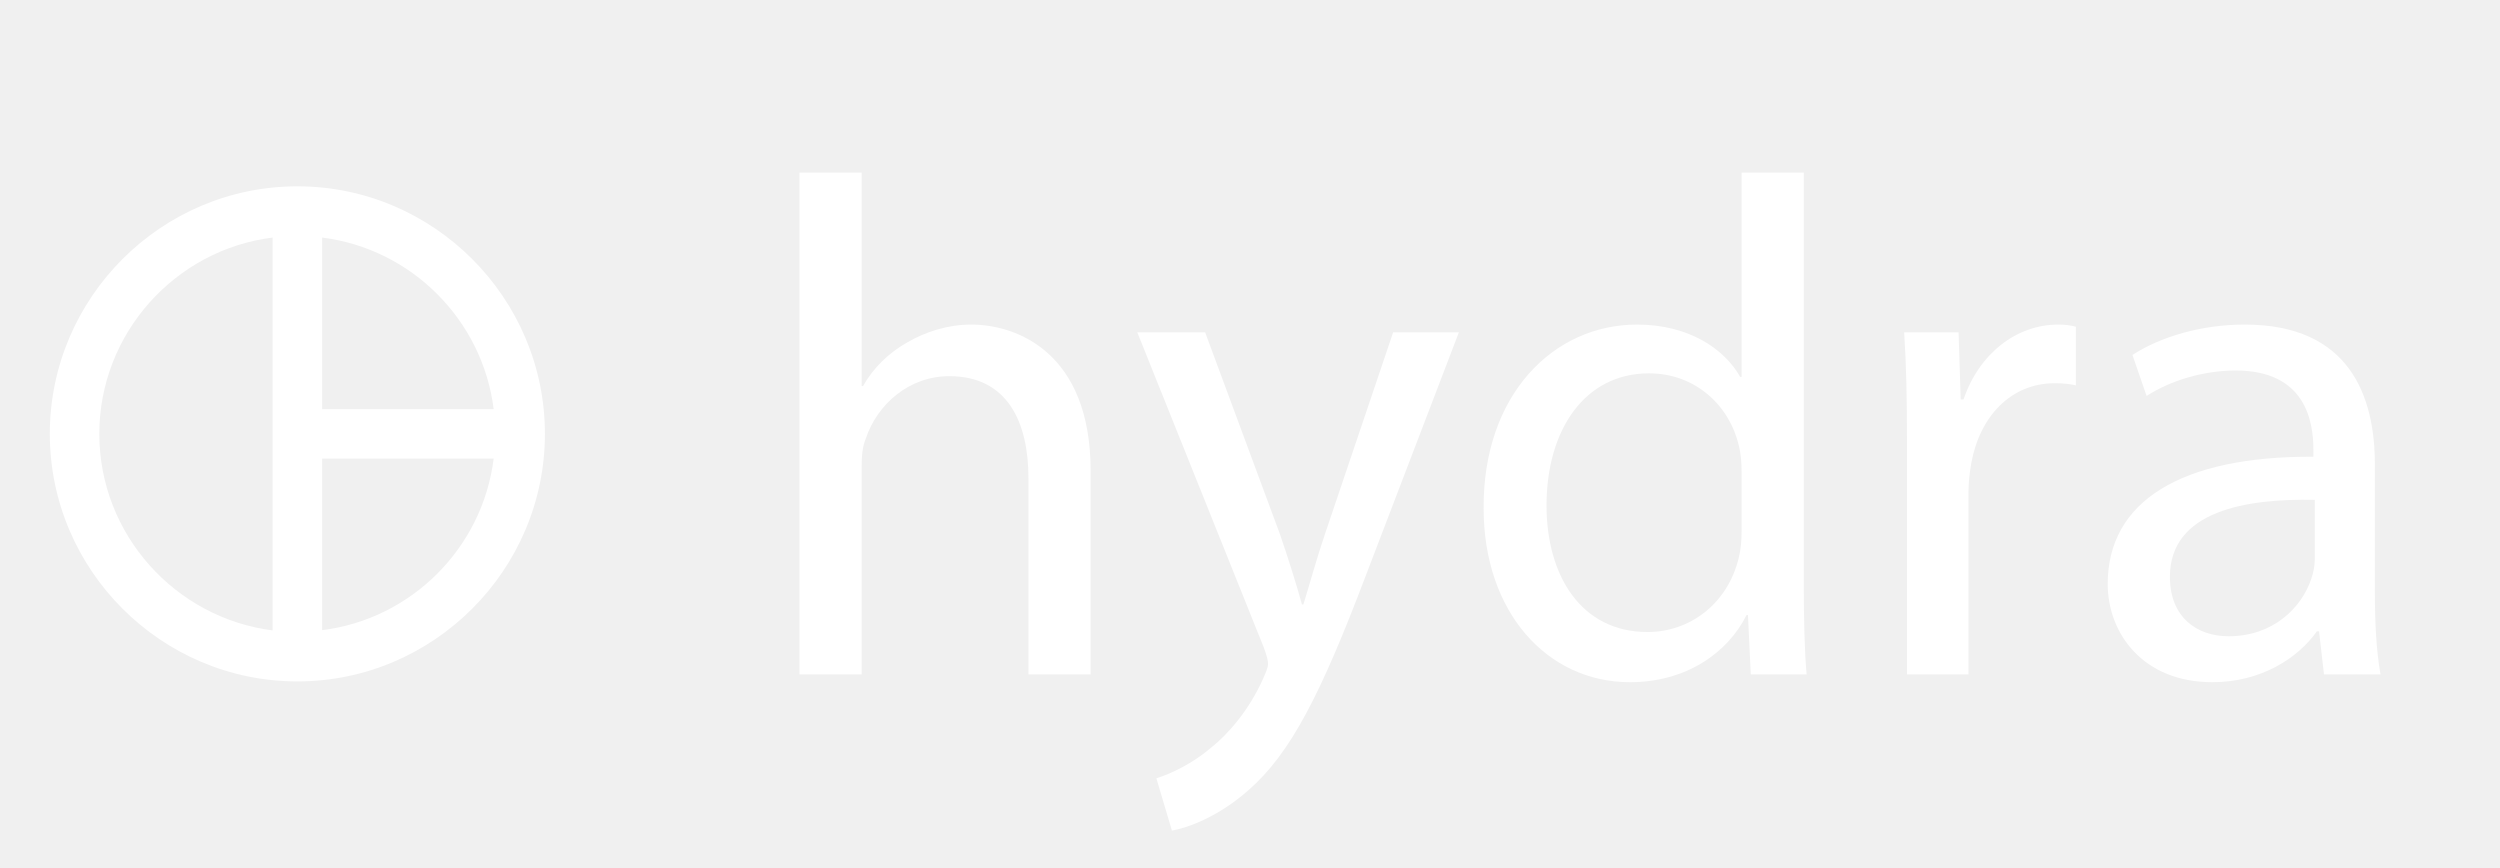
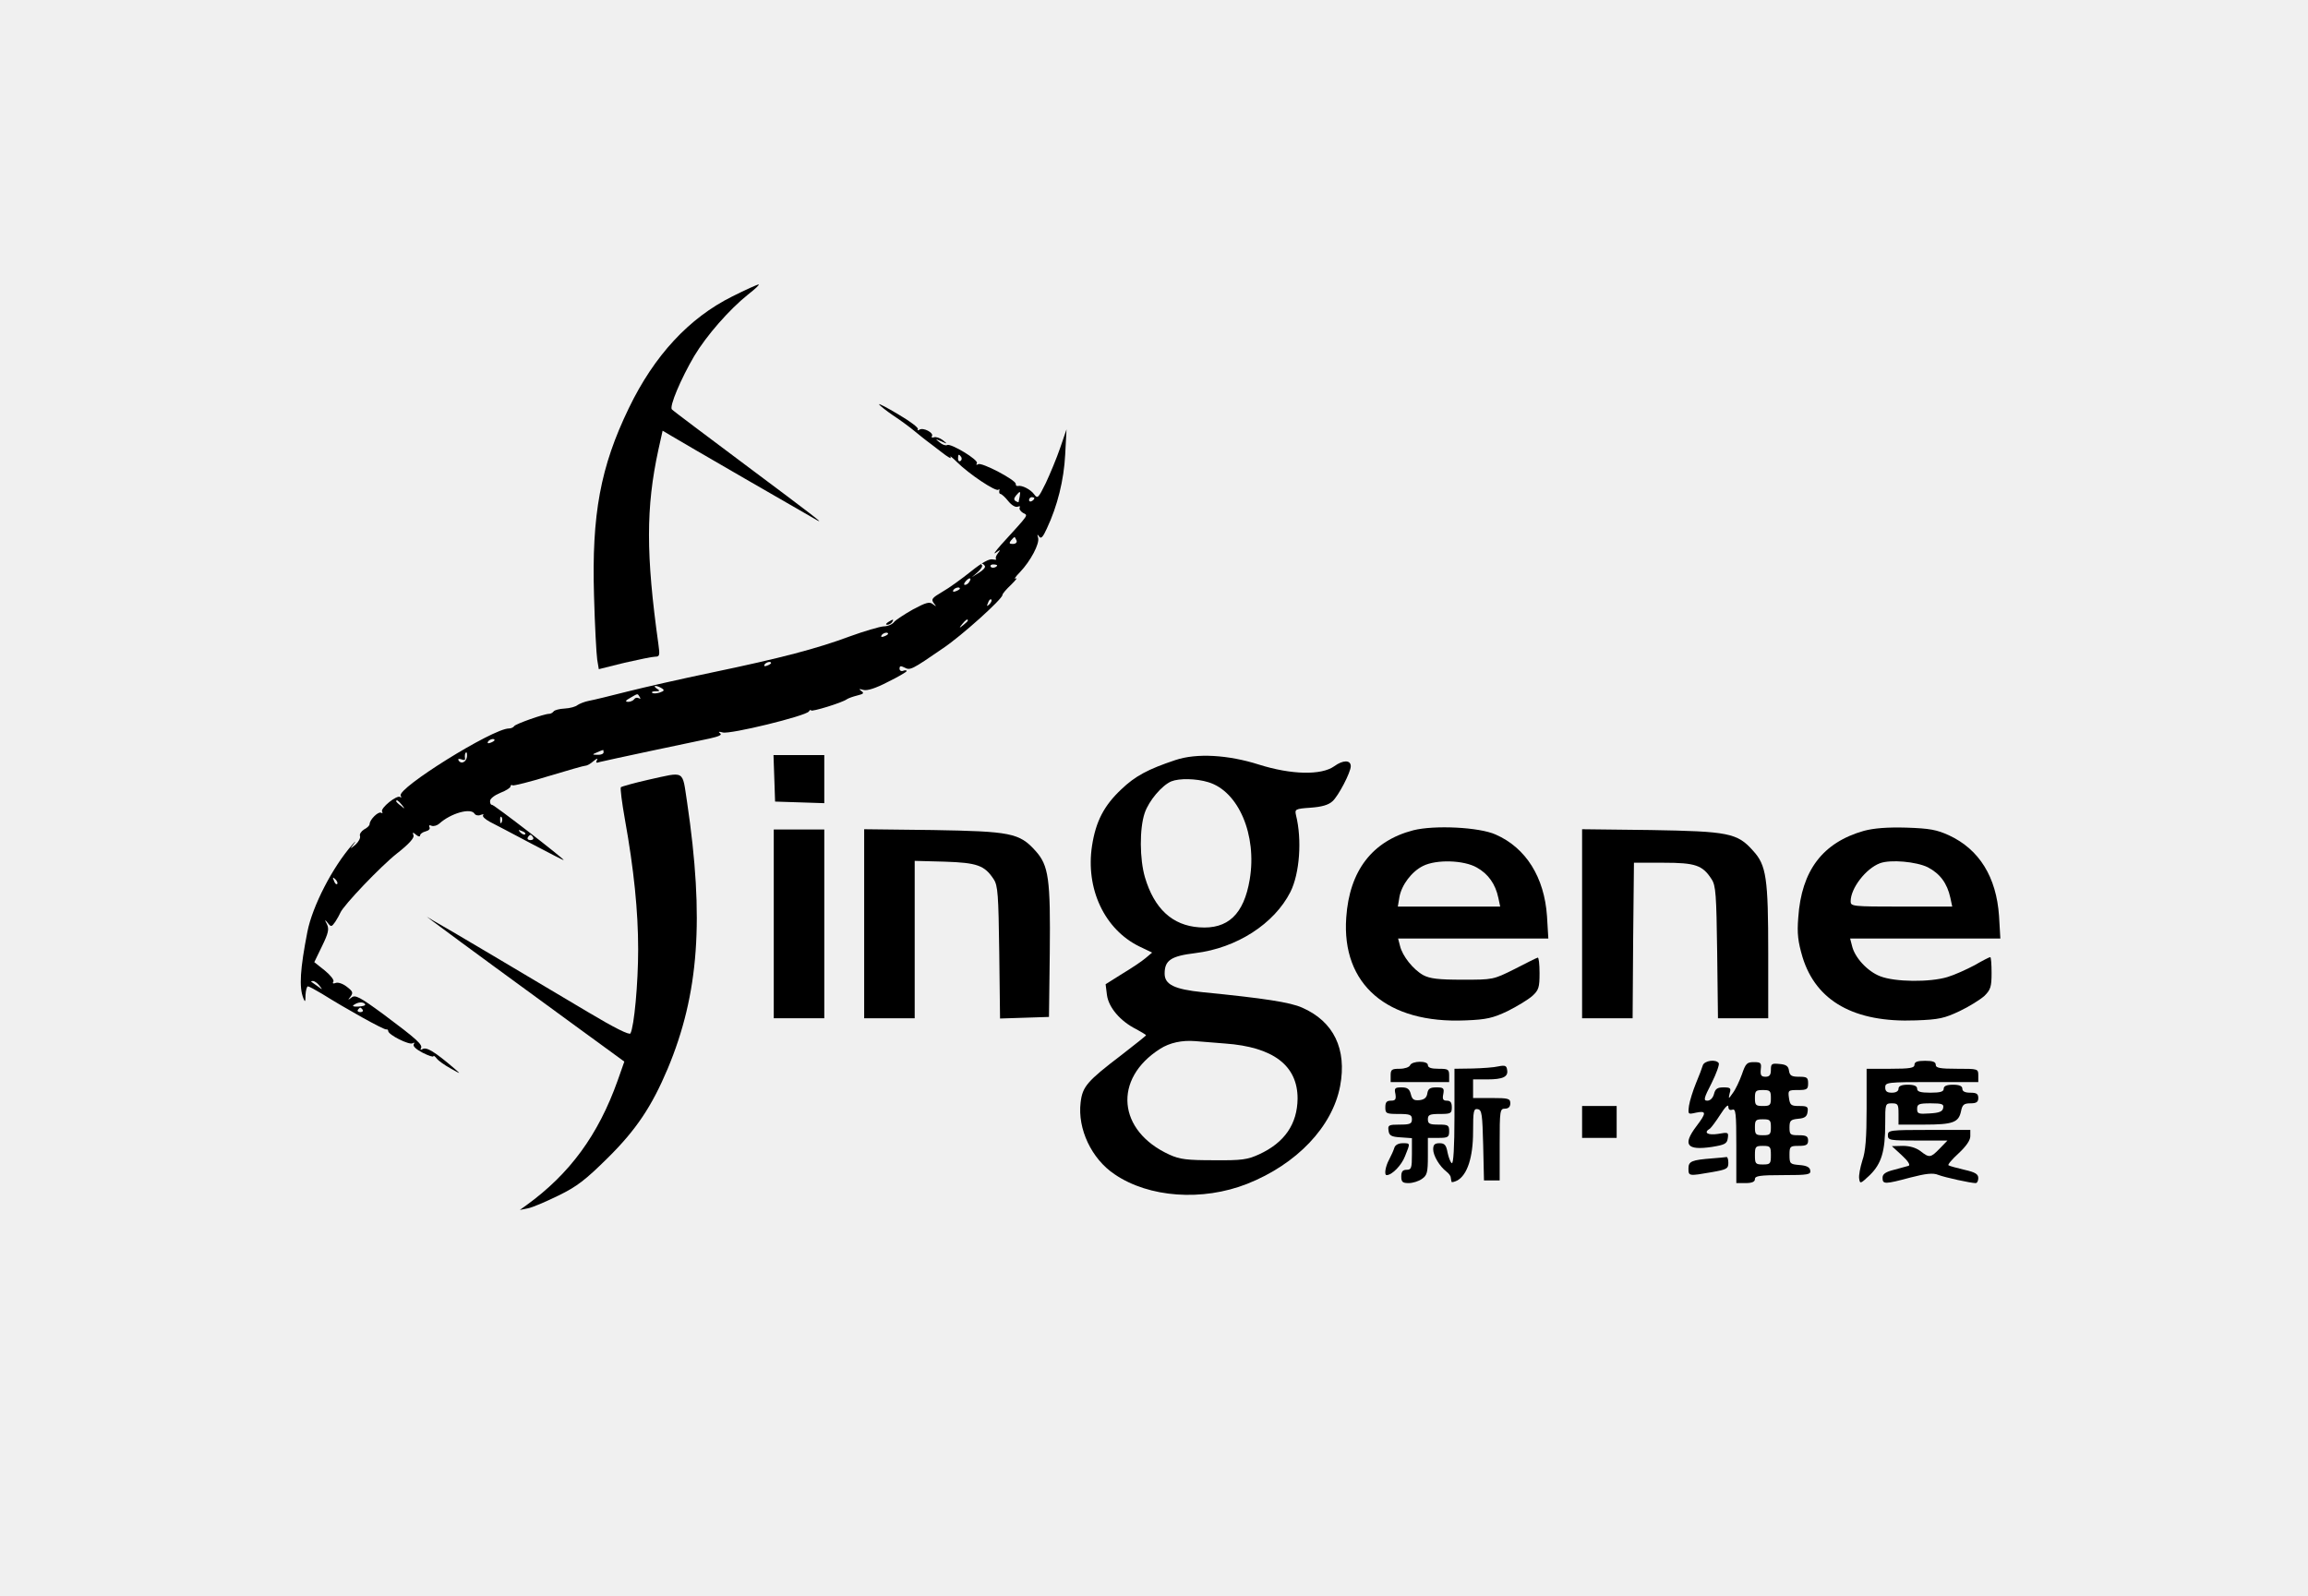
- <svg xmlns="http://www.w3.org/2000/svg" fill="#ffffff" width="357.25px" height="124px" viewBox="0 0 357.25 124">
-   <path d="M42.493,26.625C23.037,26.625,7.118,42.544,7.118,62s15.919,35.375,35.375,35.375S77.868,81.456,77.868,62 S61.949,26.625,42.493,26.625z M46.03,33.947c12.769,1.592,22.925,11.779,24.514,24.516H46.03V33.947z M14.193,62 c0-14.361,10.858-26.318,24.763-28.053v56.139C25.052,88.316,14.193,76.363,14.193,62z M46.03,90.051V65.537h24.514 C68.955,78.307,58.799,88.462,46.03,90.051z" />
-   <path d="M114.24,24.666h8.888v30.502h0.202c1.414-2.525,3.636-4.747,6.363-6.262 c2.626-1.516,5.757-2.525,9.09-2.525c6.564,0,17.068,4.04,17.068,20.906v29.088h-8.888V68.298c0-7.878-2.929-14.544-11.312-14.544 c-5.757,0-10.302,4.04-11.917,8.888c-0.505,1.212-0.606,2.525-0.606,4.242v29.491h-8.888V24.666z" />
-   <path d="M172.215,47.492l10.705,28.885c1.111,3.232,2.323,7.07,3.131,9.999h0.203 c0.908-2.929,1.918-6.666,3.131-10.2l9.695-28.684h9.393l-13.332,34.844c-6.362,16.766-10.705,25.351-16.765,30.603 c-4.343,3.838-8.686,5.354-10.908,5.757l-2.222-7.474c2.222-0.707,5.151-2.121,7.777-4.343c2.424-1.919,5.454-5.353,7.474-9.897 c0.404-0.909,0.707-1.616,0.707-2.121s-0.201-1.212-0.605-2.323l-18.079-45.045H172.215z" />
-   <path d="M257.761,24.666V83.75c0,4.343,0.101,9.292,0.404,12.625h-7.979l-0.403-8.483h-0.202 c-2.727,5.453-8.686,9.595-16.664,9.595c-11.817,0-20.907-9.999-20.907-24.846c-0.101-16.261,9.999-26.26,21.917-26.26 c7.474,0,12.523,3.535,14.745,7.474h0.202V24.666H257.761z M248.873,67.389c0-1.111-0.102-2.626-0.404-3.737 c-1.312-5.655-6.16-10.302-12.826-10.302c-9.191,0-14.645,8.08-14.645,18.887c0,9.898,4.848,18.079,14.442,18.079 c5.959,0,11.413-3.939,13.028-10.605c0.303-1.212,0.404-2.424,0.404-3.838V67.389z" />
-   <path d="M272.508,62.743c0-5.758-0.102-10.706-0.404-15.251h7.776l0.304,9.595h0.403 c2.222-6.565,7.575-10.706,13.534-10.706c1.01,0,1.717,0.102,2.524,0.303v8.383c-0.909-0.201-1.817-0.303-3.03-0.303 c-6.262,0-10.705,4.747-11.918,11.413c-0.201,1.212-0.403,2.626-0.403,4.141v26.058h-8.786V62.743z" />
-   <path d="M332.098,96.375l-0.707-6.161h-0.304c-2.727,3.838-7.979,7.272-14.948,7.272 c-9.896,0-14.947-6.969-14.947-14.039c0-11.816,10.504-18.28,29.391-18.18v-1.01c0-4.04-1.111-11.312-11.109-11.312 c-4.545,0-9.292,1.413-12.727,3.636l-2.02-5.858c4.04-2.626,9.898-4.343,16.059-4.343c14.947,0,18.584,10.201,18.584,19.998v18.28 c0,4.242,0.201,8.383,0.808,11.716H332.098z M330.784,71.429c-9.696-0.202-20.704,1.515-20.704,11.009 c0,5.757,3.838,8.483,8.383,8.483c6.362,0,10.402-4.04,11.816-8.181c0.303-0.909,0.505-1.919,0.505-2.828V71.429z" />
+ <svg xmlns="http://www.w3.org/2000/svg" version="1.0" width="868pt" height="600pt" viewBox="0 0 868 600" preserveAspectRatio="xMidYMid meet">
+   <g transform="translate(0,600) scale(0.1,-0.1)" fill="#000000" stroke="none">
+     <path d="M2754 4885 c-163 -81 -294 -223 -389 -420 -107 -221 -140 -400 -131 -705 3 -113 9 -221 12 -241 l6 -36 96 24 c54 12 105 23 116 23 17 0 18 5 12 48 -47 336 -47 513 0 730 l16 72 32 -19 c29 -18 529 -307 551 -319 23 -12 -13 16 -270 208 -148 111 -274 205 -278 210 -11 10 34 116 84 201 46 77 132 175 202 231 27 21 45 38 40 38 -5 0 -49 -20 -99 -45z" />
+     <path d="M3306 4479 c3 -5 26 -23 52 -41 26 -17 63 -44 82 -60 19 -16 40 -32 45 -36 6 -4 30 -23 55 -42 24 -19 40 -28 35 -20 -5 8 6 0 24 -18 45 -45 147 -113 156 -104 3 4 5 2 3 -5 -1 -6 1 -11 5 -11 5 -1 18 -13 29 -27 12 -15 27 -24 35 -21 8 3 11 2 8 -3 -3 -6 3 -14 12 -20 20 -11 27 0 -82 -120 -22 -25 -31 -38 -20 -30 18 13 19 12 8 -2 -7 -9 -10 -18 -7 -22 3 -3 -2 -3 -13 -1 -12 3 -40 -12 -81 -45 -35 -28 -83 -63 -108 -77 -39 -23 -43 -28 -32 -43 11 -14 11 -14 -3 -4 -13 11 -26 7 -75 -19 -32 -18 -64 -39 -71 -47 -6 -9 -24 -17 -40 -17 -15 -1 -73 -18 -128 -38 -121 -45 -256 -81 -520 -136 -110 -23 -252 -55 -315 -71 -63 -16 -128 -32 -145 -35 -16 -3 -36 -11 -43 -16 -7 -6 -28 -12 -48 -13 -20 -1 -39 -6 -42 -11 -4 -5 -11 -9 -17 -9 -19 0 -126 -38 -131 -46 -3 -5 -12 -9 -20 -9 -61 0 -423 -226 -407 -253 3 -7 3 -9 -2 -5 -11 10 -76 -42 -68 -55 3 -5 2 -7 -4 -4 -10 6 -43 -26 -43 -43 0 -5 -9 -14 -21 -20 -11 -7 -18 -18 -15 -25 2 -7 -5 -21 -17 -32 -22 -18 -22 -18 -7 2 10 13 8 13 -5 -2 -74 -84 -150 -231 -169 -328 -27 -139 -32 -208 -15 -250 6 -16 8 -14 8 13 1 17 5 32 9 32 4 0 28 -13 53 -28 86 -54 234 -137 242 -134 4 1 7 -2 7 -6 0 -14 79 -54 92 -46 7 4 8 3 4 -4 -4 -7 9 -19 34 -32 22 -11 40 -17 40 -13 0 4 6 0 13 -9 6 -8 30 -25 52 -37 39 -22 39 -22 15 -1 -76 65 -106 83 -121 74 -7 -4 -9 -3 -6 3 8 13 -15 34 -141 128 -90 66 -106 74 -120 63 -15 -11 -15 -11 -4 3 11 15 9 20 -13 37 -15 12 -33 18 -42 15 -10 -4 -14 -2 -9 5 3 6 -11 24 -33 42 l-39 31 29 60 c24 49 27 64 19 82 -10 19 -9 20 3 5 12 -15 14 -15 28 5 8 12 16 27 19 34 12 28 151 174 213 223 45 35 66 59 62 68 -4 12 -3 13 10 2 8 -7 15 -8 15 -2 0 5 9 12 21 15 12 3 18 10 14 16 -3 6 0 9 8 5 8 -3 21 1 29 8 43 39 119 61 133 37 4 -6 14 -8 23 -4 9 3 13 3 9 -1 -4 -5 7 -15 25 -25 18 -9 88 -46 156 -82 67 -35 122 -64 122 -62 0 6 -264 210 -270 208 -4 -1 -7 5 -7 14 0 9 17 22 39 31 21 8 38 19 38 24 0 5 4 7 8 4 4 -2 65 13 136 35 70 21 132 39 138 39 6 0 20 8 31 18 11 9 17 11 12 3 -5 -10 -3 -12 11 -7 11 3 96 21 189 41 94 20 194 41 223 47 36 8 49 14 40 20 -8 6 -5 7 10 3 27 -8 313 62 324 79 4 6 8 8 8 4 0 -7 118 29 135 42 6 4 23 10 39 14 24 6 27 9 15 17 -10 8 -9 9 8 4 14 -4 46 6 92 30 39 19 71 38 71 41 0 3 -6 4 -13 1 -8 -3 -14 1 -14 8 0 11 5 11 19 4 21 -11 26 -9 145 73 70 47 223 185 223 200 0 5 15 22 33 39 17 17 25 27 17 23 -8 -4 -1 7 16 24 40 42 75 108 68 130 -4 13 -3 14 4 4 7 -10 14 -3 29 30 40 85 64 182 69 278 l5 95 -24 -70 c-13 -38 -38 -98 -54 -132 -28 -57 -31 -60 -44 -42 -13 18 -46 35 -61 31 -5 -1 -8 2 -8 8 0 15 -128 82 -141 74 -7 -4 -9 -3 -5 4 7 12 -99 76 -112 68 -5 -3 -18 1 -28 10 -18 14 -17 14 6 4 24 -11 24 -10 5 5 -11 8 -25 13 -33 10 -7 -2 -10 -1 -7 5 7 12 -32 33 -47 24 -6 -4 -9 -3 -6 2 3 5 -30 30 -73 55 -43 26 -76 43 -73 38z m309 -198 c3 -5 2 -12 -3 -15 -5 -3 -9 1 -9 9 0 17 3 19 12 6z m220 -148 c-2 -10 -4 -19 -4 -21 -1 -2 -6 0 -11 3 -8 5 -7 11 1 21 15 18 18 18 14 -3z m55 -7 c0 -3 -4 -8 -10 -11 -5 -3 -10 -1 -10 4 0 6 5 11 10 11 6 0 10 -2 10 -4z m-67 -159 c3 -7 -3 -13 -14 -13 -13 0 -15 3 -7 13 6 7 12 13 13 13 2 0 5 -6 8 -13z m-119 -96 c3 -5 -7 -16 -22 -25 l-27 -17 22 19 c12 11 19 22 16 26 -4 3 -4 6 0 6 3 0 8 -4 11 -9z m46 3 c0 -8 -19 -13 -24 -6 -3 5 1 9 9 9 8 0 15 -2 15 -3z m-105 -63 c-3 -6 -11 -11 -16 -11 -5 0 -4 6 3 14 14 16 24 13 13 -3z m-35 -25 c0 -2 -7 -7 -16 -10 -8 -3 -12 -2 -9 4 6 10 25 14 25 6z m111 -59 c-10 -9 -11 -8 -5 6 3 10 9 15 12 12 3 -3 0 -11 -7 -18z m-81 -61 c0 -2 -8 -10 -17 -17 -16 -13 -17 -12 -4 4 13 16 21 21 21 13z m-300 -50 c0 -2 -7 -7 -16 -10 -8 -3 -12 -2 -9 4 6 10 25 14 25 6z m-440 -110 c0 -2 -7 -7 -16 -10 -8 -3 -12 -2 -9 4 6 10 25 14 25 6z m-411 -95 c11 -7 9 -10 -8 -16 -13 -4 -25 -4 -28 -1 -4 3 2 6 13 6 16 0 17 2 4 10 -8 5 -10 10 -5 10 6 0 16 -4 24 -9z m-83 -33 c4 -6 3 -8 -4 -4 -6 3 -13 2 -17 -4 -3 -5 -14 -10 -23 -10 -12 1 -10 5 8 15 31 18 27 17 36 3z m-546 -162 c0 -2 -7 -7 -16 -10 -8 -3 -12 -2 -9 4 6 10 25 14 25 6z m410 -46 c0 -5 -10 -10 -22 -9 -22 0 -22 1 -3 9 11 5 21 9 23 9 1 1 2 -3 2 -9z m-514 -17 c-3 -20 -22 -28 -31 -14 -4 7 0 8 10 5 9 -4 15 -3 14 2 -2 13 0 24 5 24 2 0 3 -8 2 -17z m-245 -180 c13 -16 12 -17 -3 -4 -10 7 -18 15 -18 17 0 8 8 3 21 -13z m376 -65 c-3 -8 -6 -5 -6 6 -1 11 2 17 5 13 3 -3 4 -12 1 -19z m88 -46 c-3 -3 -11 0 -18 7 -9 10 -8 11 6 5 10 -3 15 -9 12 -12z m30 -12 c3 -5 -1 -10 -10 -10 -9 0 -13 5 -10 10 3 6 8 10 10 10 2 0 7 -4 10 -10z m-737 -175 c-3 -3 -9 2 -12 12 -6 14 -5 15 5 6 7 -7 10 -15 7 -18z m-67 -382 c13 -17 13 -17 -6 -3 -11 8 -22 16 -24 17 -2 2 0 3 6 3 6 0 17 -8 24 -17z m172 -70 c3 -5 -8 -8 -25 -9 -20 -1 -25 2 -16 7 16 11 35 11 41 2z m-9 -21 c3 -5 -1 -9 -9 -9 -8 0 -12 4 -9 9 3 4 7 8 9 8 2 0 6 -4 9 -8z" />
+     <path d="M3340 3660 c-9 -6 -10 -10 -3 -10 6 0 15 5 18 10 8 12 4 12 -15 0z" />
+     <path d="M2912 3073 l3 -88 93 -3 92 -3 0 91 0 90 -95 0 -96 0 3 -87z" />
+     <path d="M4420 3141 c-102 -34 -151 -60 -203 -110 -65 -61 -96 -121 -110 -212 -25 -162 47 -315 178 -379 l48 -23 -25 -21 c-14 -12 -53 -38 -88 -59 l-62 -39 5 -40 c6 -47 50 -99 110 -129 20 -11 37 -21 37 -23 0 -2 -42 -35 -92 -74 -130 -99 -147 -119 -154 -179 -12 -99 41 -212 128 -270 129 -88 330 -102 498 -36 187 74 321 215 350 368 26 139 -24 243 -143 295 -45 20 -141 35 -374 58 -107 11 -143 29 -143 70 0 50 24 66 115 77 156 19 297 110 358 230 35 70 44 197 21 289 -5 22 -3 24 55 28 41 3 67 10 82 24 22 19 69 109 69 132 0 24 -29 24 -62 0 -49 -35 -162 -32 -283 6 -116 37 -235 44 -315 17z m124 -83 c114 -34 184 -199 156 -366 -22 -131 -82 -188 -190 -180 -101 7 -169 70 -204 188 -20 68 -21 183 -1 242 16 47 65 104 100 119 30 12 93 11 139 -3z m63 -983 c182 -13 273 -83 273 -207 -1 -96 -49 -166 -145 -210 -44 -20 -65 -23 -170 -22 -100 0 -128 3 -167 21 -195 89 -213 285 -35 398 36 23 82 33 132 29 22 -2 73 -6 112 -9z" />
+     <path d="M2438 3067 c-53 -12 -99 -25 -103 -28 -3 -4 4 -58 15 -120 34 -189 50 -346 50 -490 0 -128 -15 -290 -29 -316 -4 -7 -59 20 -161 81 -203 121 -548 326 -580 343 l-25 15 25 -19 c122 -91 318 -234 548 -402 l170 -124 -25 -71 c-73 -205 -180 -351 -343 -469 l-25 -18 30 6 c17 3 68 25 115 48 70 34 102 59 186 142 107 106 165 193 225 335 118 282 138 564 73 1003 -19 123 -5 115 -146 84z" />
+     <path d="M5315 2877 c-154 -40 -240 -152 -252 -328 -18 -252 154 -400 449 -387 79 3 103 9 158 35 36 18 77 43 93 57 24 22 27 32 27 86 0 34 -3 60 -7 58 -5 -1 -44 -21 -87 -43 -80 -40 -81 -40 -195 -40 -92 0 -123 4 -148 17 -38 21 -79 72 -88 111 l-7 27 282 0 283 0 -5 84 c-10 146 -79 257 -193 307 -62 28 -231 36 -310 16z m239 -140 c43 -24 70 -62 81 -114 l7 -33 -193 0 -192 0 6 36 c8 45 46 96 89 117 50 25 153 22 202 -6z" />
+     <path d="M7010 2875 c-155 -44 -235 -149 -247 -326 -5 -61 -1 -91 16 -149 51 -166 195 -247 426 -238 87 3 108 8 165 35 36 17 77 43 93 57 23 23 27 34 27 86 0 33 -2 60 -5 60 -3 0 -29 -13 -58 -30 -30 -16 -76 -37 -103 -45 -66 -20 -197 -19 -253 3 -47 18 -96 70 -106 115 l-7 27 282 0 283 0 -5 85 c-10 146 -74 250 -188 303 -46 21 -72 26 -160 29 -72 2 -122 -2 -160 -12z m240 -137 c46 -24 73 -60 85 -115 l7 -33 -191 0 c-186 0 -191 1 -191 20 0 49 57 123 110 143 40 15 137 6 180 -15z" />
+     <path d="M2910 2525 l0 -355 95 0 95 0 0 355 0 355 -95 0 -95 0 0 -355z" />
+     <path d="M3250 2526 l0 -356 95 0 95 0 0 296 0 296 113 -3 c122 -4 150 -14 184 -66 16 -24 18 -58 21 -275 l3 -249 92 3 92 3 3 240 c3 280 -4 330 -54 385 -60 67 -94 73 -386 78 l-258 3 0 -355z" />
+     <path d="M5950 2526 l0 -356 95 0 95 0 2 293 3 292 110 0 c121 0 148 -9 182 -62 16 -24 18 -58 21 -275 l3 -248 95 0 94 0 0 245 c0 282 -7 331 -57 385 -59 67 -93 73 -385 78 l-258 3 0 -355z" />
+     <path d="M5303 1993 c-3 -7 -20 -13 -39 -13 -30 0 -34 -3 -34 -25 l0 -25 110 0 110 0 0 25 c0 23 -4 25 -40 25 -27 0 -40 4 -40 14 0 17 -60 16 -67 -1z" />
+     <path d="M6404 1993 c-3 -10 -14 -40 -26 -68 -11 -27 -23 -65 -26 -84 -4 -33 -4 -33 27 -26 39 8 39 -1 1 -51 -53 -70 -37 -92 58 -78 49 8 57 12 60 33 3 22 2 23 -37 16 -39 -6 -56 5 -30 20 5 4 23 28 39 53 17 27 30 40 30 30 0 -11 5 -15 15 -12 13 5 15 -14 15 -135 l0 -141 35 0 c24 0 35 5 35 15 0 12 18 15 106 15 95 0 105 2 102 18 -2 12 -14 18 -41 20 -35 3 -37 5 -37 38 0 32 2 34 35 34 28 0 35 4 35 20 0 16 -7 20 -35 20 -32 0 -35 2 -35 29 0 26 4 30 33 33 24 2 33 8 35 26 3 19 -1 22 -31 22 -31 0 -35 3 -39 30 -4 29 -3 30 34 30 34 0 38 3 38 25 0 22 -4 25 -34 25 -28 0 -35 4 -38 23 -2 17 -11 23 -35 25 -30 3 -33 1 -33 -22 0 -19 -5 -26 -20 -26 -17 0 -20 6 -18 28 3 24 0 27 -26 27 -26 0 -31 -5 -45 -46 -9 -25 -24 -57 -34 -70 -17 -24 -17 -24 -12 -1 6 19 3 22 -23 22 -23 0 -31 -5 -36 -25 -4 -15 -14 -25 -25 -25 -15 0 -14 8 16 66 18 36 30 70 27 75 -10 16 -54 10 -60 -8z m256 -123 c0 -27 -3 -30 -30 -30 -27 0 -30 3 -30 30 0 27 3 30 30 30 27 0 30 -3 30 -30z m0 -110 c0 -27 -3 -30 -30 -30 -27 0 -30 3 -30 30 0 27 3 30 30 30 27 0 30 -3 30 -30z m0 -105 c0 -32 -2 -35 -30 -35 -28 0 -30 3 -30 35 0 32 2 35 30 35 28 0 30 -3 30 -35z" />
+     <path d="M7200 1995 c0 -12 -17 -15 -90 -15 l-90 0 0 -150 c0 -109 -4 -162 -16 -195 -8 -26 -14 -56 -12 -68 3 -21 5 -20 40 13 44 43 58 90 58 193 0 75 0 77 25 77 23 0 25 -4 25 -40 l0 -40 96 0 c109 0 130 8 139 50 5 25 11 30 36 30 22 0 29 5 29 20 0 16 -7 20 -30 20 -20 0 -30 5 -30 15 0 10 -11 15 -35 15 -24 0 -35 -5 -35 -15 0 -11 -12 -15 -50 -15 -38 0 -50 4 -50 15 0 10 -11 15 -35 15 -24 0 -35 -5 -35 -15 0 -9 -9 -15 -25 -15 -18 0 -25 5 -25 20 0 19 7 20 175 20 l175 0 0 25 c0 25 -1 25 -80 25 -64 0 -80 3 -80 15 0 11 -11 15 -40 15 -29 0 -40 -4 -40 -15z m108 -162 c-2 -14 -15 -19 -51 -21 -42 -3 -47 -1 -47 17 0 18 6 21 51 21 43 0 50 -3 47 -17z" />
+     <path d="M5635 1989 c-16 -4 -60 -7 -97 -8 l-68 -1 0 -181 c0 -113 -4 -178 -10 -174 -5 3 -12 21 -16 40 -5 28 -11 35 -30 35 -18 0 -24 -5 -24 -23 0 -24 24 -64 50 -84 8 -6 16 -16 16 -22 1 -6 2 -13 3 -16 0 -3 10 -1 22 5 37 21 59 86 59 183 0 79 2 88 18 85 15 -3 17 -19 20 -136 l3 -132 29 0 30 0 0 135 c0 128 1 135 20 135 13 0 20 7 20 20 0 18 -7 20 -70 20 l-70 0 0 35 0 35 53 0 c60 0 80 10 75 36 -2 16 -8 18 -33 13z" />
+     <path d="M5248 1885 c3 -20 0 -25 -17 -25 -16 0 -21 -6 -21 -25 0 -23 3 -25 50 -25 43 0 50 -3 50 -20 0 -17 -7 -20 -46 -20 -41 0 -45 -2 -42 -22 2 -19 10 -24 46 -26 l42 -3 0 -60 c0 -52 -2 -59 -20 -59 -15 0 -20 -7 -20 -25 0 -21 5 -25 28 -25 15 0 38 7 50 16 19 13 22 24 22 85 l0 69 40 0 c36 0 40 3 40 25 0 23 -4 25 -40 25 -33 0 -40 3 -40 20 0 17 7 20 45 20 41 0 45 2 45 25 0 18 -5 25 -19 25 -14 0 -17 6 -13 25 4 22 1 25 -26 25 -24 0 -31 -5 -34 -22 -2 -16 -11 -24 -29 -26 -21 -2 -28 2 -33 22 -5 20 -13 26 -35 26 -25 0 -28 -3 -23 -25z" />
+     <path d="M5950 1780 l0 -60 65 0 65 0 0 60 0 60 -65 0 -65 0 0 -60z" />
+     <path d="M7100 1730 c0 -19 7 -20 112 -20 l112 0 -29 -30 c-34 -35 -39 -36 -72 -10 -17 13 -41 20 -67 20 l-41 -1 38 -35 c23 -21 32 -36 25 -39 -7 -2 -32 -9 -55 -15 -32 -8 -43 -16 -43 -30 0 -25 8 -25 105 1 58 15 85 18 104 10 26 -10 123 -31 141 -31 6 0 10 9 10 19 0 15 -12 22 -52 31 -29 7 -56 14 -60 17 -4 2 13 22 38 45 28 26 44 49 44 64 l0 24 -155 0 c-148 0 -155 -1 -155 -20z" />
+     <path d="M5244 1683 c-3 -10 -12 -30 -20 -45 -14 -26 -19 -58 -9 -58 20 0 56 37 69 71 20 50 21 49 -9 49 -16 0 -28 -7 -31 -17z" />
+     <path d="M6440 1643 c-78 -6 -90 -11 -90 -38 0 -29 1 -29 87 -14 57 10 63 13 63 35 0 13 -3 23 -7 22 -5 -1 -28 -3 -53 -5z" />
+   </g>
</svg>
